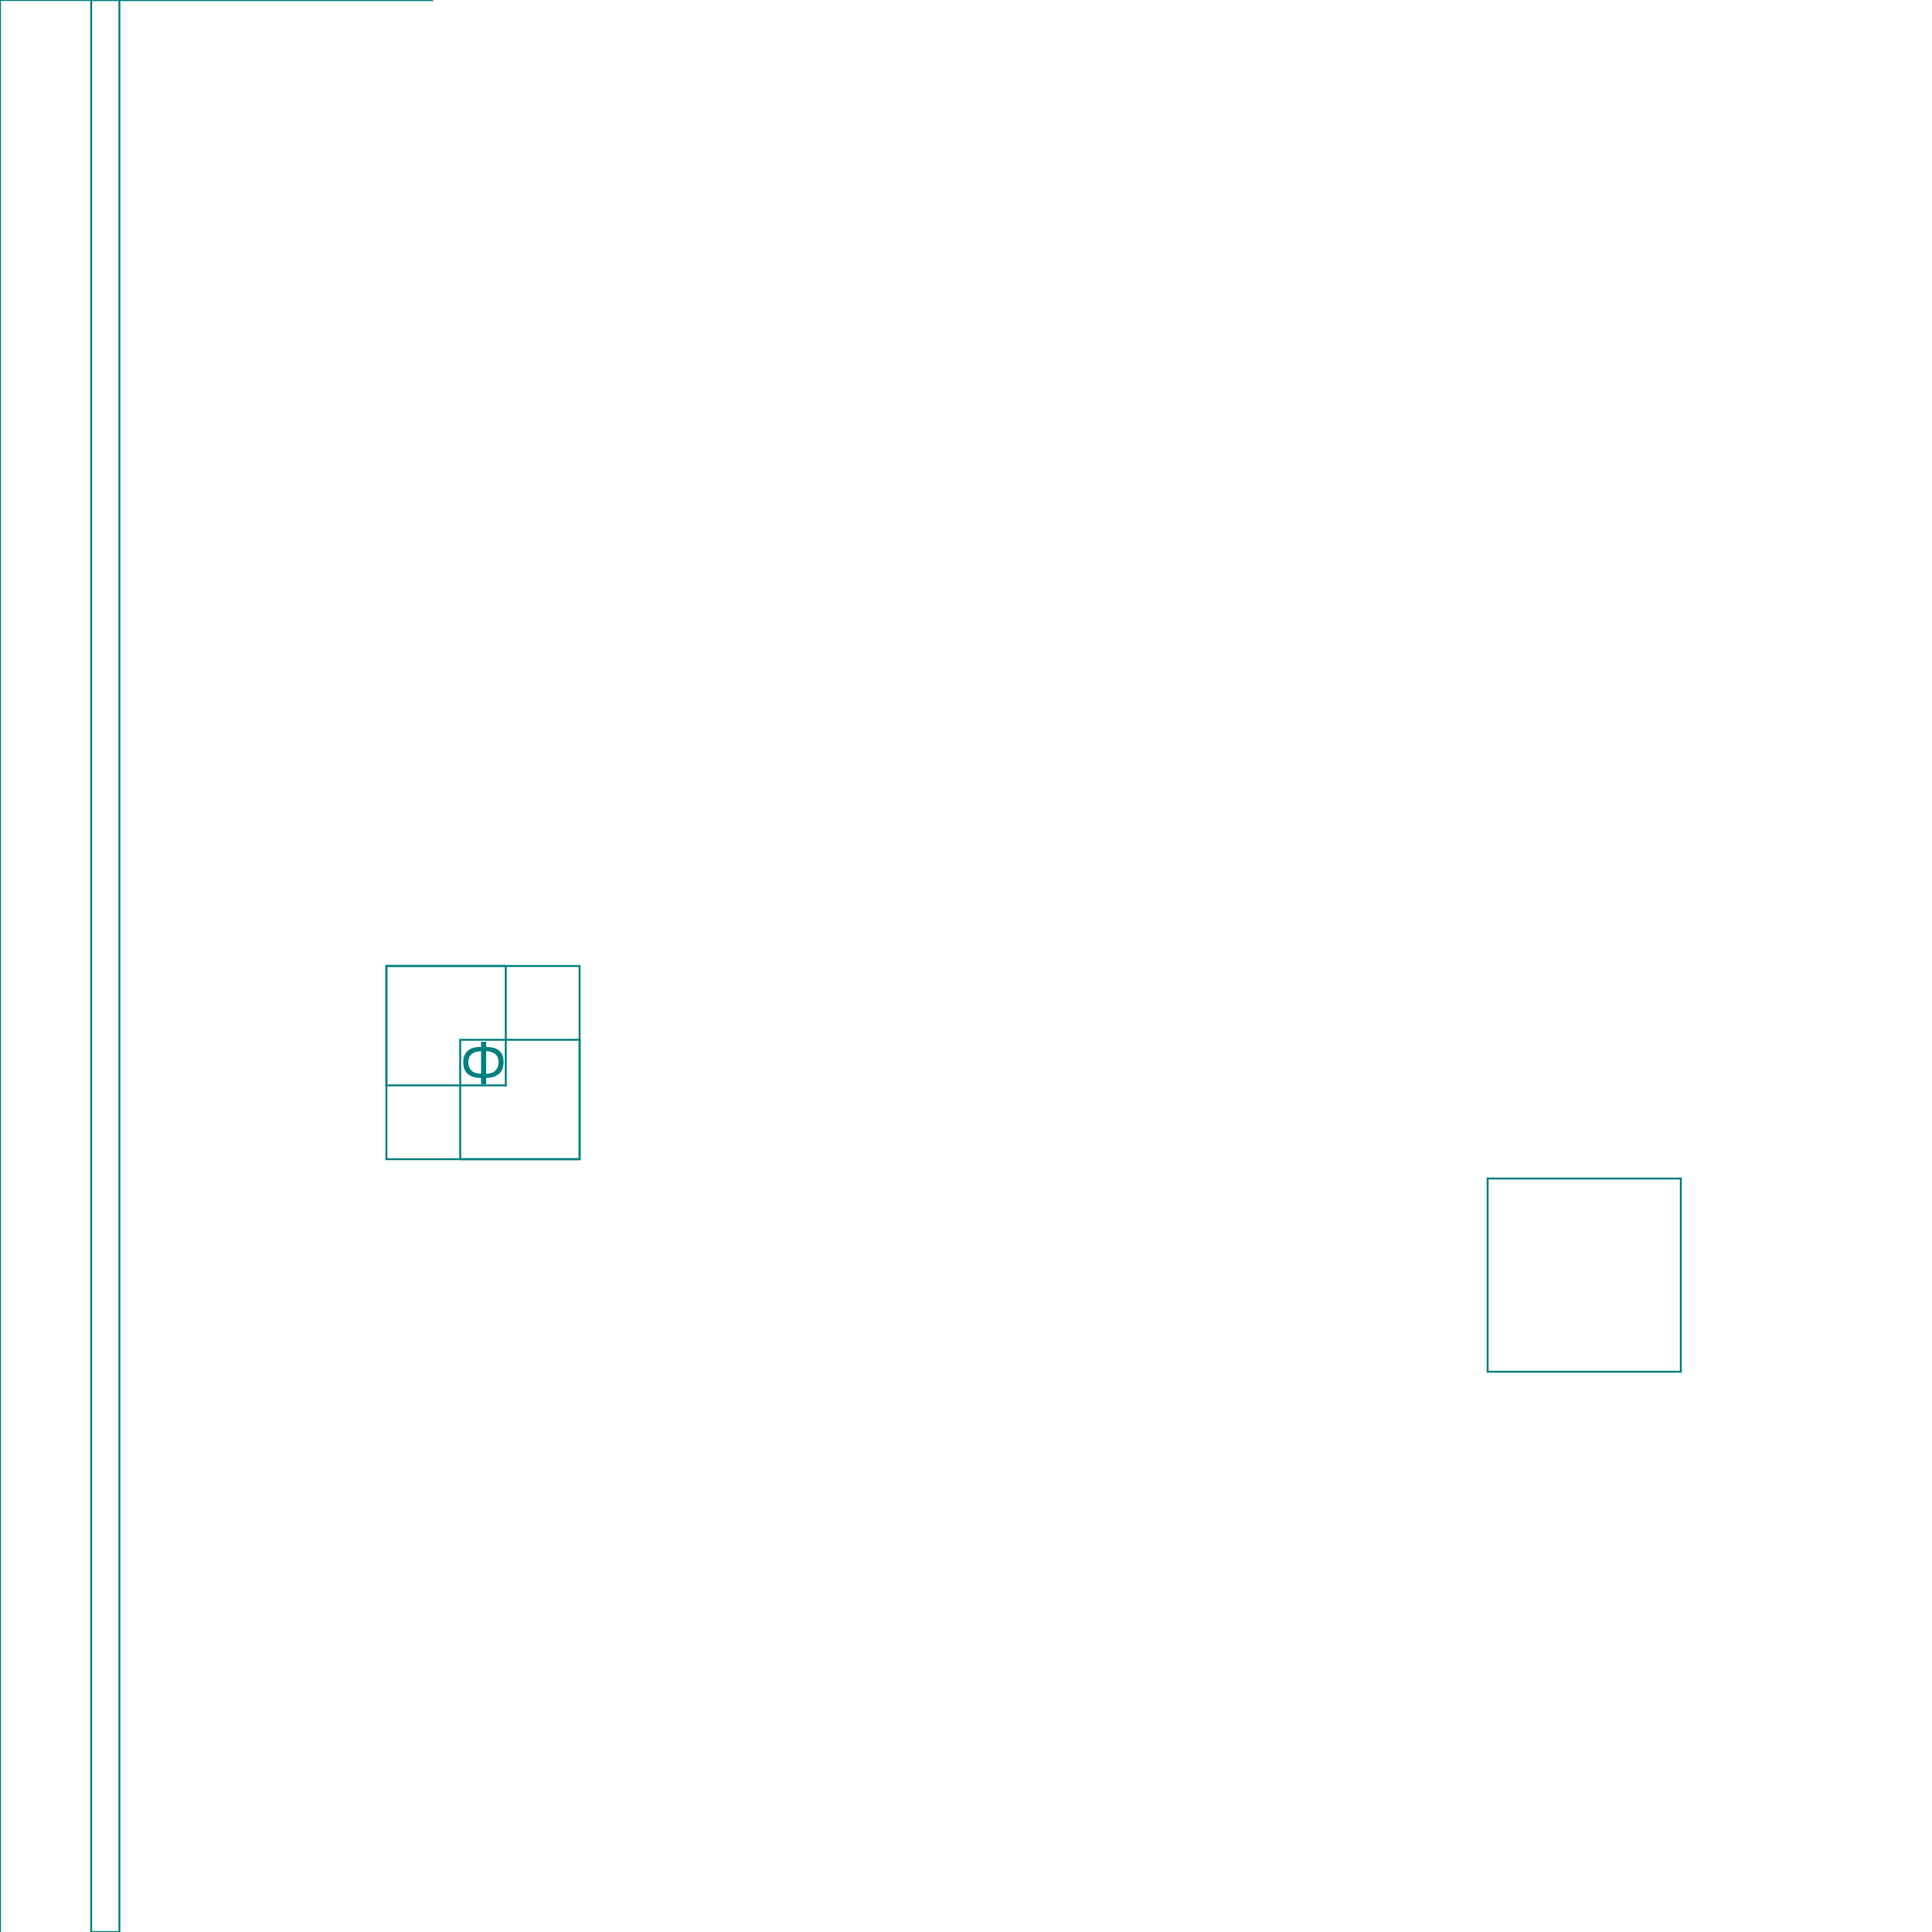
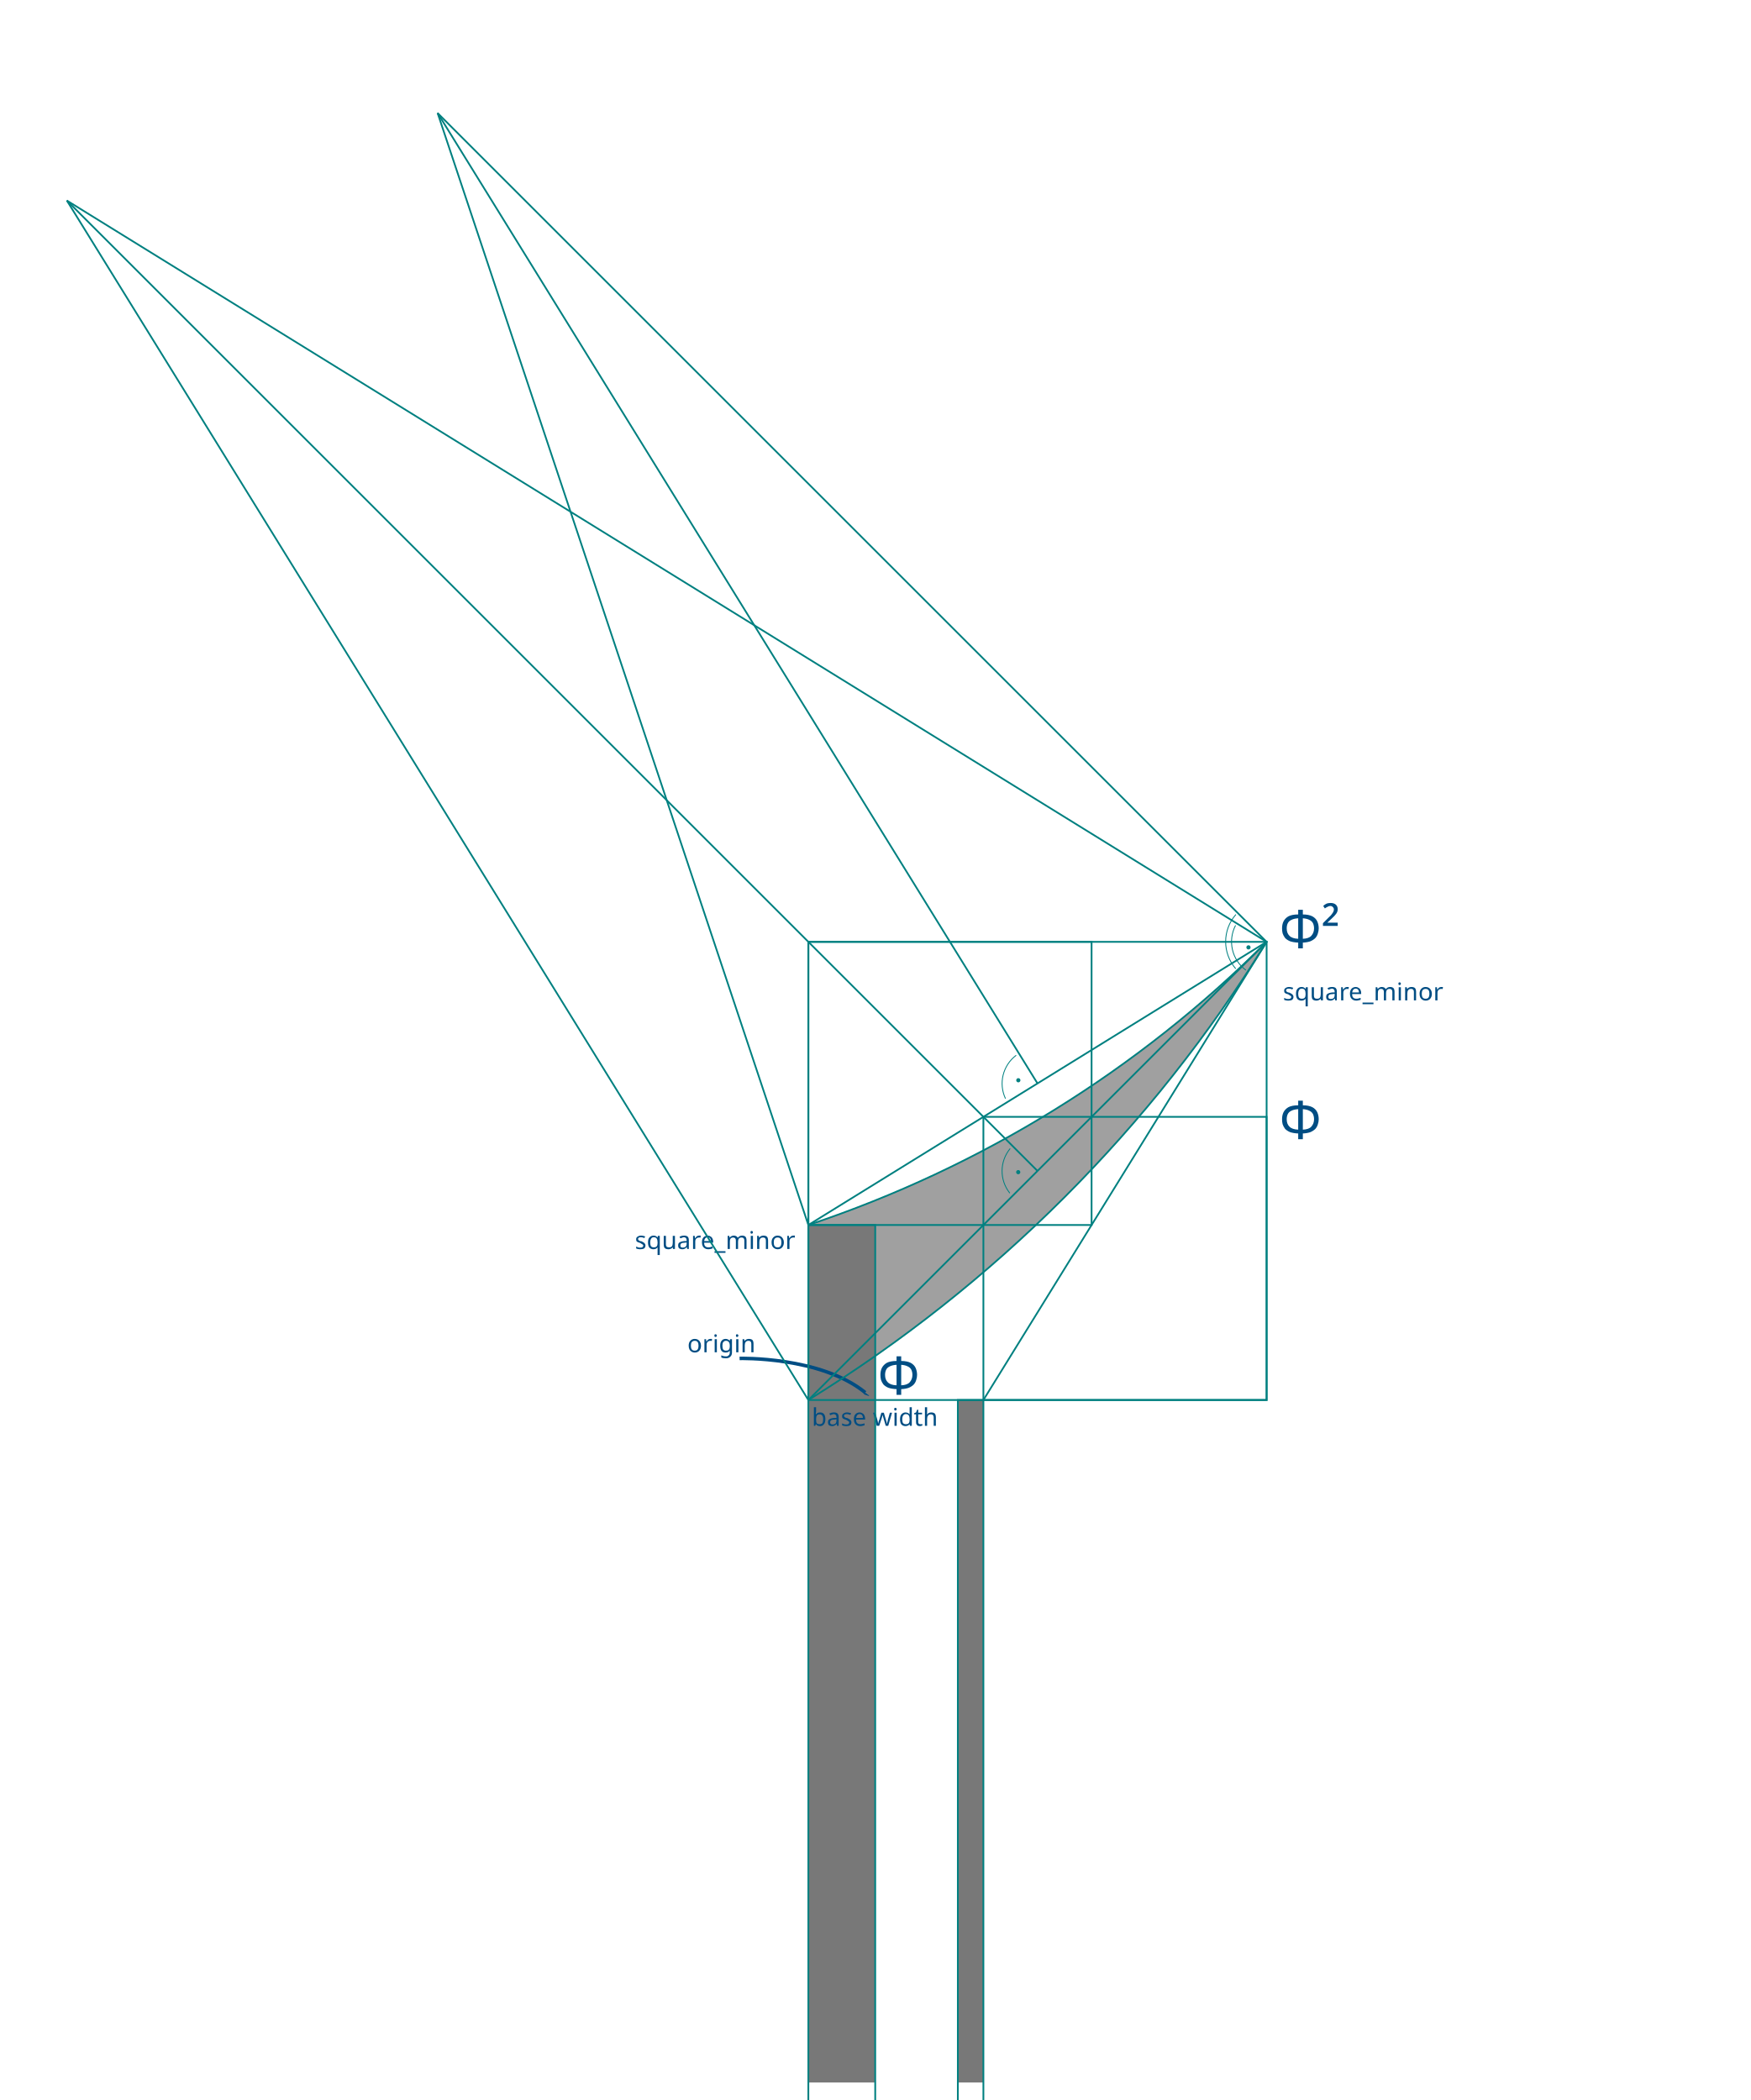
- <svg xmlns="http://www.w3.org/2000/svg" width="100mm" height="100mm" viewBox="0 0 100 100" version="1.1" id="svg8">
-   <defs id="defz" />
+ <svg xmlns="http://www.w3.org/2000/svg" width="100mm" height="120mm" viewBox="0 0 100 100" version="1.1" id="svg8">
+   <defs id="defz">
+     <marker orient="auto" refY="0.0" refX="0.0" id="Arrow2Mend">
+       <path id="path896" style="fill:#004d83;stroke:#004d83;stroke-width:0.5;stroke-linejoin:round" d="M 8.719,4.034 L -2.207,0.016 L 8.719,-4.002 C 6.973,-1.63 6.983,1.616 8.719,4.034 z " transform="scale(0.6) rotate(180) translate(0,0)" />
+     </marker>
+   </defs>
  <g id="layer1">
-     <rect style="fill:none;stroke:teal;stroke-width:0.1" id="rect821" width="10" height="10" x="77" y="61" />
-     <g id="phi_pos" transform="translate(20,50)">
-       <g id="phi">
-         <rect id="phiMaj" y="0" x="0" height="10" width="10" style="fill:none;stroke:teal;stroke-width:0.1" />
-         <rect id="phiMin" y="0" x="0" height="6.18" width="6.18" style="fill:none;stroke:teal;stroke-width:0.1" />
-         <rect id="phiMinI" y="3.82" x="3.82" height="6.18" width="6.18" style="fill:none;stroke:teal;stroke-width:0.1" />
-         <text id="phisym" x="3.819" y="6.094" style="font-size:3px;font-family:Sans;fill:teal;stroke:none" xml:space="preserve">
-           <tspan id="phispan" x="3.819" y="6.094">Φ</tspan>
-         </text>
-       </g>
-     </g>
+     <path id="cap_u" transform="matrix(10,0,0,10,50,70)" style="fill:#a0a0a0;stroke:none;stroke-width:0.01" d="M 2.236,-2.618 C 1.578,-1.554 0.682,-0.658 -0.382,-2.438908e-7 l 9e-8,-1 C 0.604,-1.329 1.501,-1.883 2.236,-2.618" />
+     <path id="dubline" transform="matrix(10,0,0,10,50,70)" style="fill:#787878;stroke:none;stroke-width:0.01" d="M 0.472,0 H 0.618 V 3.9 H 0.472 Z M -0.382,-1 H 0 v 4.9 h -0.382 z" />
+     <text id="phisym" x="73.087" y="55.067" style="font-size:3px;font-family:Sans;fill:#004d83;stroke:none" xml:space="preserve">
+       <tspan id="phispan" x="73.087" y="55.067">Φ</tspan>
+     </text>
+     <text id="phisym2" x="50.139" y="69.677" style="font-size:3px;font-family:Sans;fill:#004d83;stroke:none" xml:space="preserve">
+       <tspan id="tspan9" x="50.139" y="69.677">Φ</tspan>
+     </text>
+     <text xml:space="preserve" style="font-size:3px;font-family:Sans;fill:#004d83;stroke:none" y="44.161" x="73.087" id="text851">
+       <tspan id="tspan853" x="73.087" y="44.161">Φ²</tspan>
+     </text>
+     <text xml:space="preserve" style="font-size:1.41px;font-family:Sans;fill:#004d83;stroke:none" y="47.163" x="73.287" id="text857">
+       <tspan id="tspan859" x="73.287" y="47.163">square_minor</tspan>
+     </text>
+     <text id="text863" x="36.264" y="61.371" style="font-size:1.41px;font-family:Sans;fill:#004d83;stroke:none" xml:space="preserve">
+       <tspan y="61.371" x="36.264" id="tspan861">square_minor</tspan>
+     </text>
+     <text xml:space="preserve" style="font-size:1.41px;font-family:Sans;fill:#004d83;stroke:none" y="71.478" x="46.37" id="text867">
+       <tspan id="tspan869" x="46.37" y="71.478">base width</tspan>
+     </text>
+     <text id="text862" x="39.266" y="67.275" style="font-size:1.41px;font-family:Sans;fill:#004d83;stroke:none" xml:space="preserve">
+       <tspan id="tspan864" x="39.266" y="67.275">origin</tspan>
+     </text>
+     <path style="fill:none;stroke:#004d83;stroke-width:0.2;stroke-linecap:butt;stroke-linejoin:miter;stroke-miterlimit:4;marker-end:url(#Arrow2Mend)" d="m 42.251,67.624 c 0,0 4.628,-0.125 7.179,1.951" id="orgptr" />
  </g>
  <g id="layer2">
-     <g id="r_trans" transform="scale(10)">
+     <g id="r_trans" transform="matrix(10,0,0,10,50,70)">
      <g id="r_ref" style="fill:none;stroke:teal;stroke-width:0.01">
        <g id="r_dubline">
          <rect id="r_bar" y="-1" x="-0.382" height="11" width="0.382" />
          <rect id="r_vline" y="0" x="0.472" height="10" width="0.146" />
        </g>
        <g id="r_mainsquare">
          <rect id="r_square" y="-2.618" x="-0.382" height="2.618" width="2.618" />
          <rect id="r_sq_min_nw" y="-2.618" x="-0.382" height="1.618" width="1.618" />
          <rect id="r_sq_min_se" y="-1.618" x="0.618" height="1.618" width="1.618" />
        </g>
        <g id="r_construct">
          <path id="r_diagonal" d="M -0.382,0 2.236,-2.618" />
          <path id="r_dia_se" d="M 0.618,0 2.236,-2.618" />
          <path id="r_dia_nw" d="M -0.382,-1 2.236,-2.618" />
          <path id="r_bisec_in" d="M 0.927,-1.809 -2.5,-7.354" />
          <path id="r_bisec_out" d="M 0.927,-1.309 -4.618,-6.854" />
          <path id="r_arc_out" d="M 2.236,-2.618 A 8.057,8.057 0 0 1 -0.382,-2.438908e-7 L -4.618,-6.854 Z" />
          <path id="r_arc_in" d="m 2.236,-2.618 a 6.698,6.698 0 0 1 -2.618,1.618 L -2.5,-7.354 Z" />
        </g>
        <g id="marks">
          <g id="g_ra1">
            <path id="arc843" d="m 0.769,-1.182 a 0.202,0.202 0 0 1 0.002,-0.255" style="stroke-width:0.005" />
            <circle id="dot845" cx="0.817" cy="-1.302" r="0.007" style="fill:teal" />
          </g>
          <g id="g_ra2">
            <path id="arc851" d="m 0.324,-1.848 a 0.202,0.202 0 0 1 0.002,-0.255" transform="rotate(13.42482)" style="stroke-width:0.005" />
            <circle id="dot853" cy="-1.967" cx="0.371" r="0.007" transform="rotate(13.42482)" style="fill:teal" />
          </g>
          <g id="g_ra3">
            <path id="arc857" d="m 2.61,-1.925 a 0.202,0.202 0 0 1 -0.001,-0.263" transform="rotate(-12.81723)" style="stroke-width:0.005" />
            <path id="arc863" d="m 2.082,-2.447 a 0.236,0.236 0 0 1 0.004,-0.31" transform="matrix(0.9999643,-0.00844977,0.00919355,0.9999577,0,0)" style="stroke-width:0.005" />
            <circle id="dot859" cx="2.653" cy="-2.049" r="0.007" transform="rotate(-12.81723)" style="fill:teal" />
          </g>
        </g>
      </g>
    </g>
  </g>
</svg>
